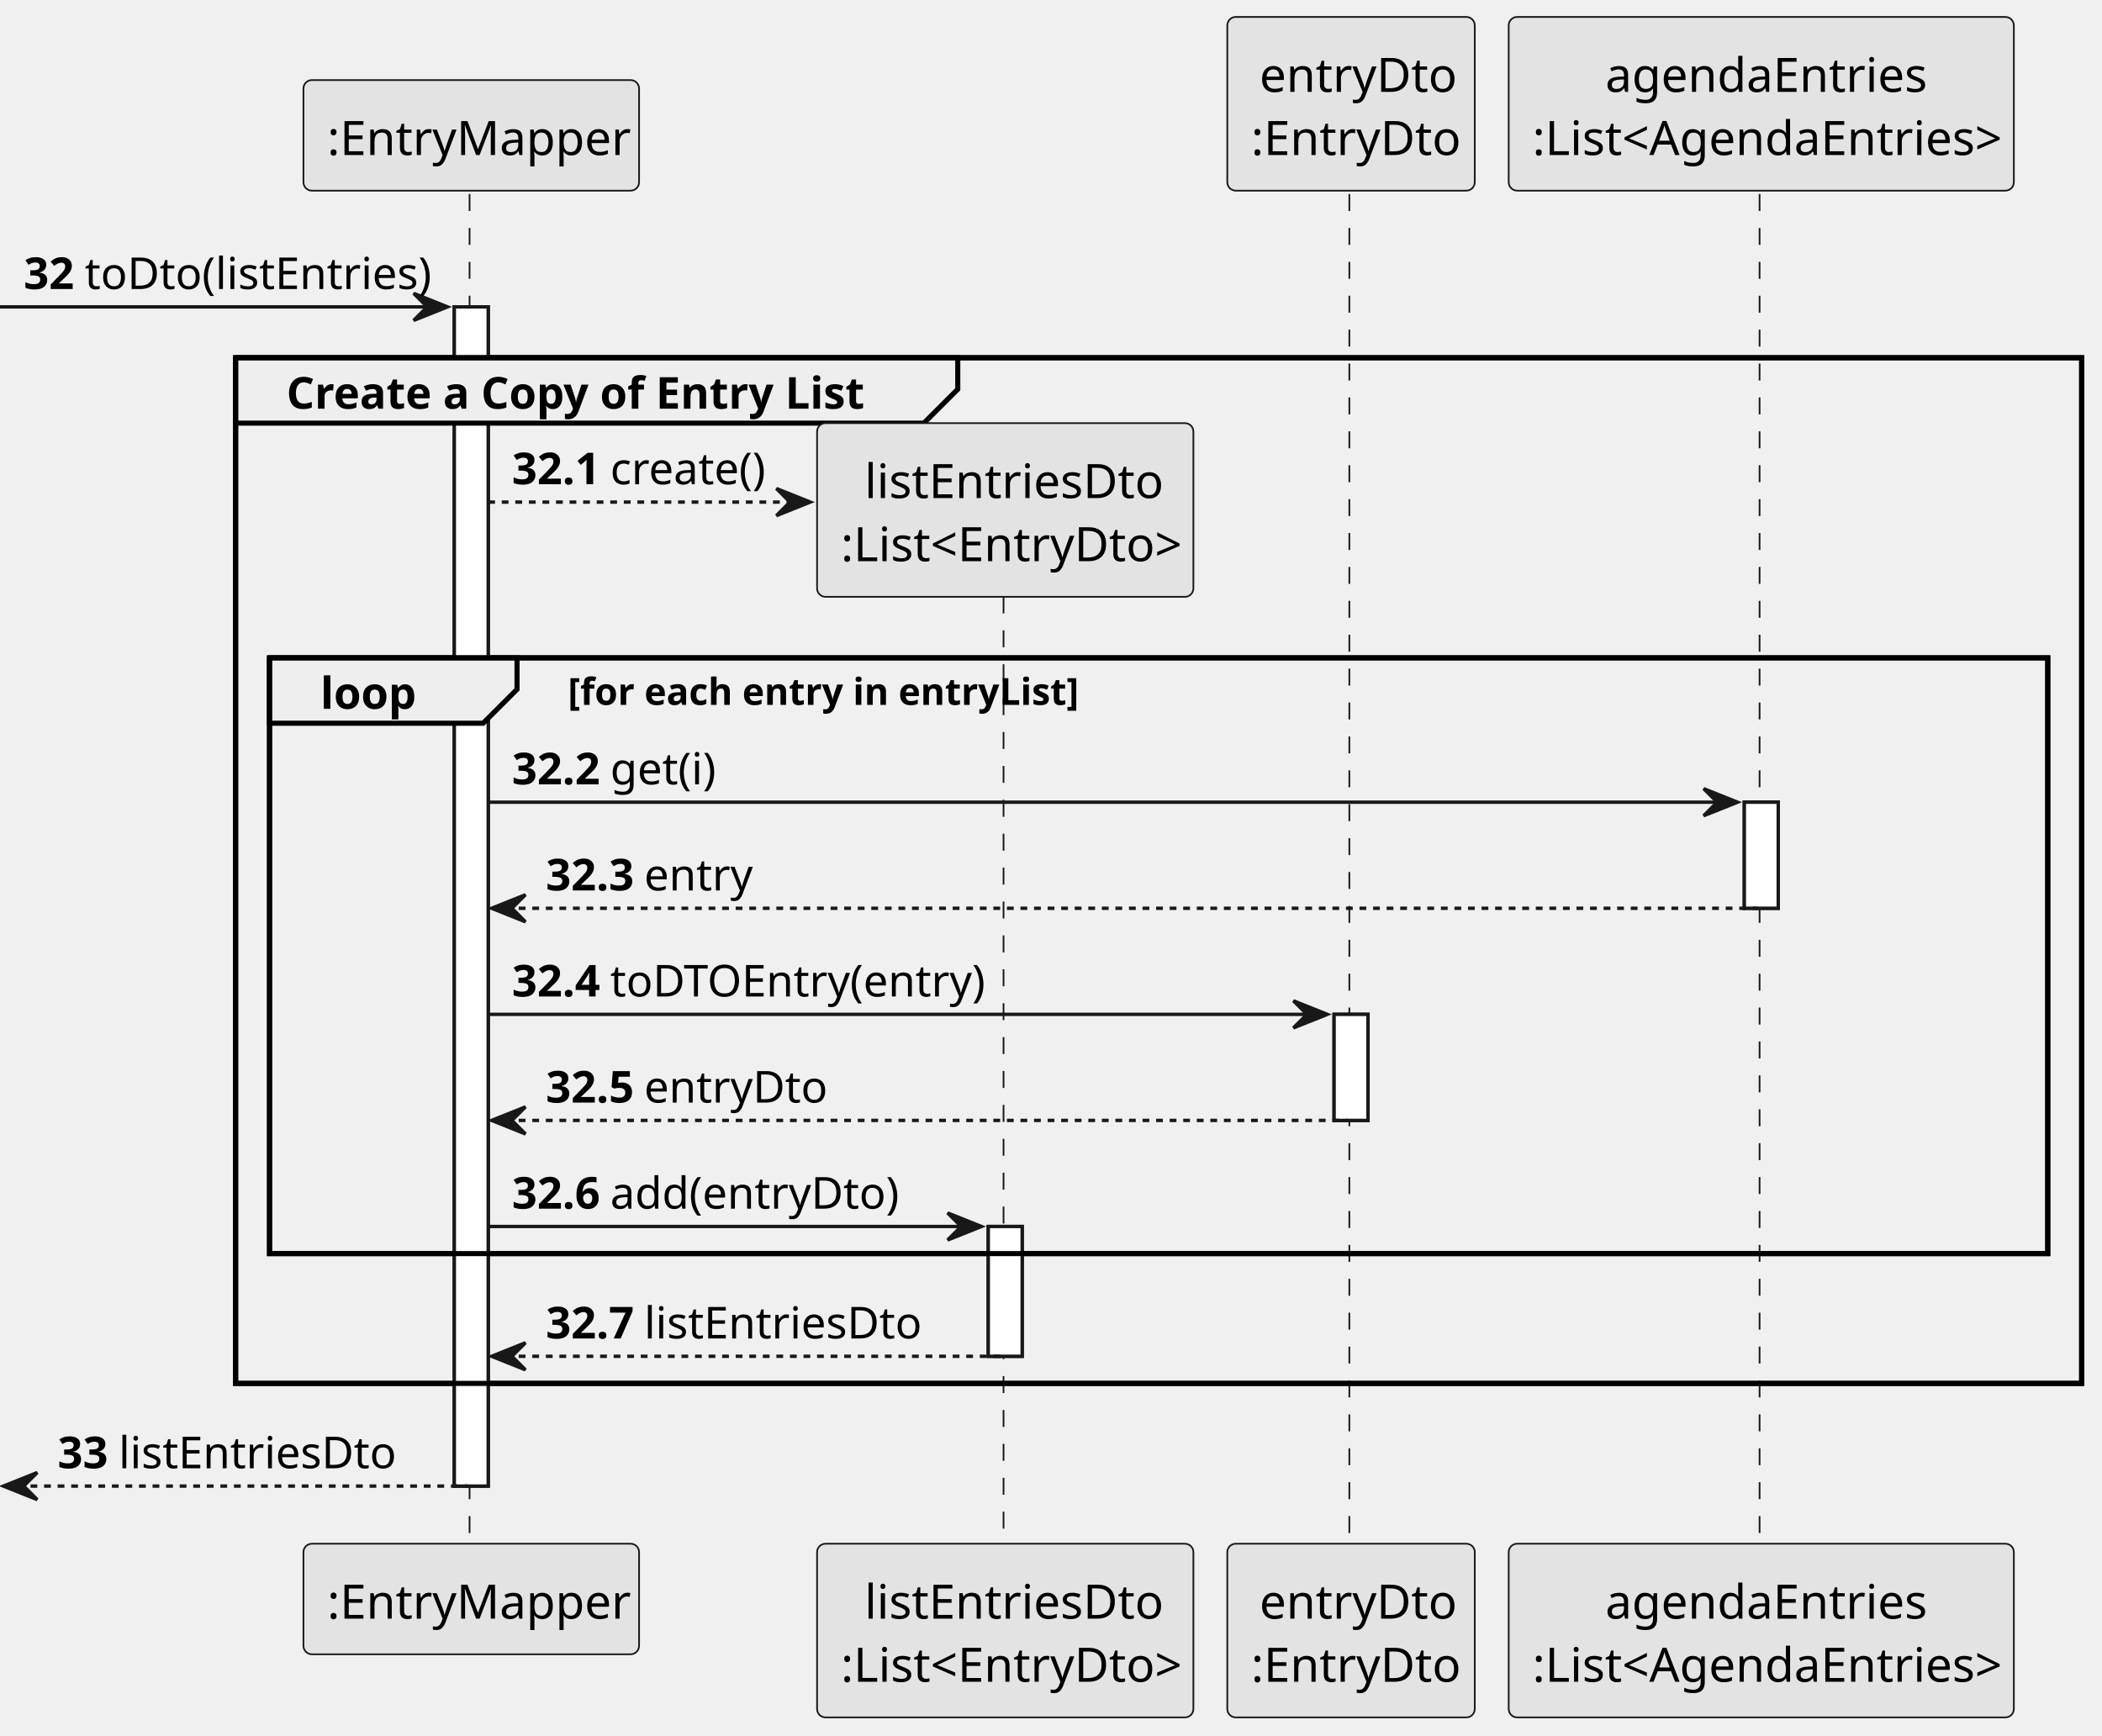
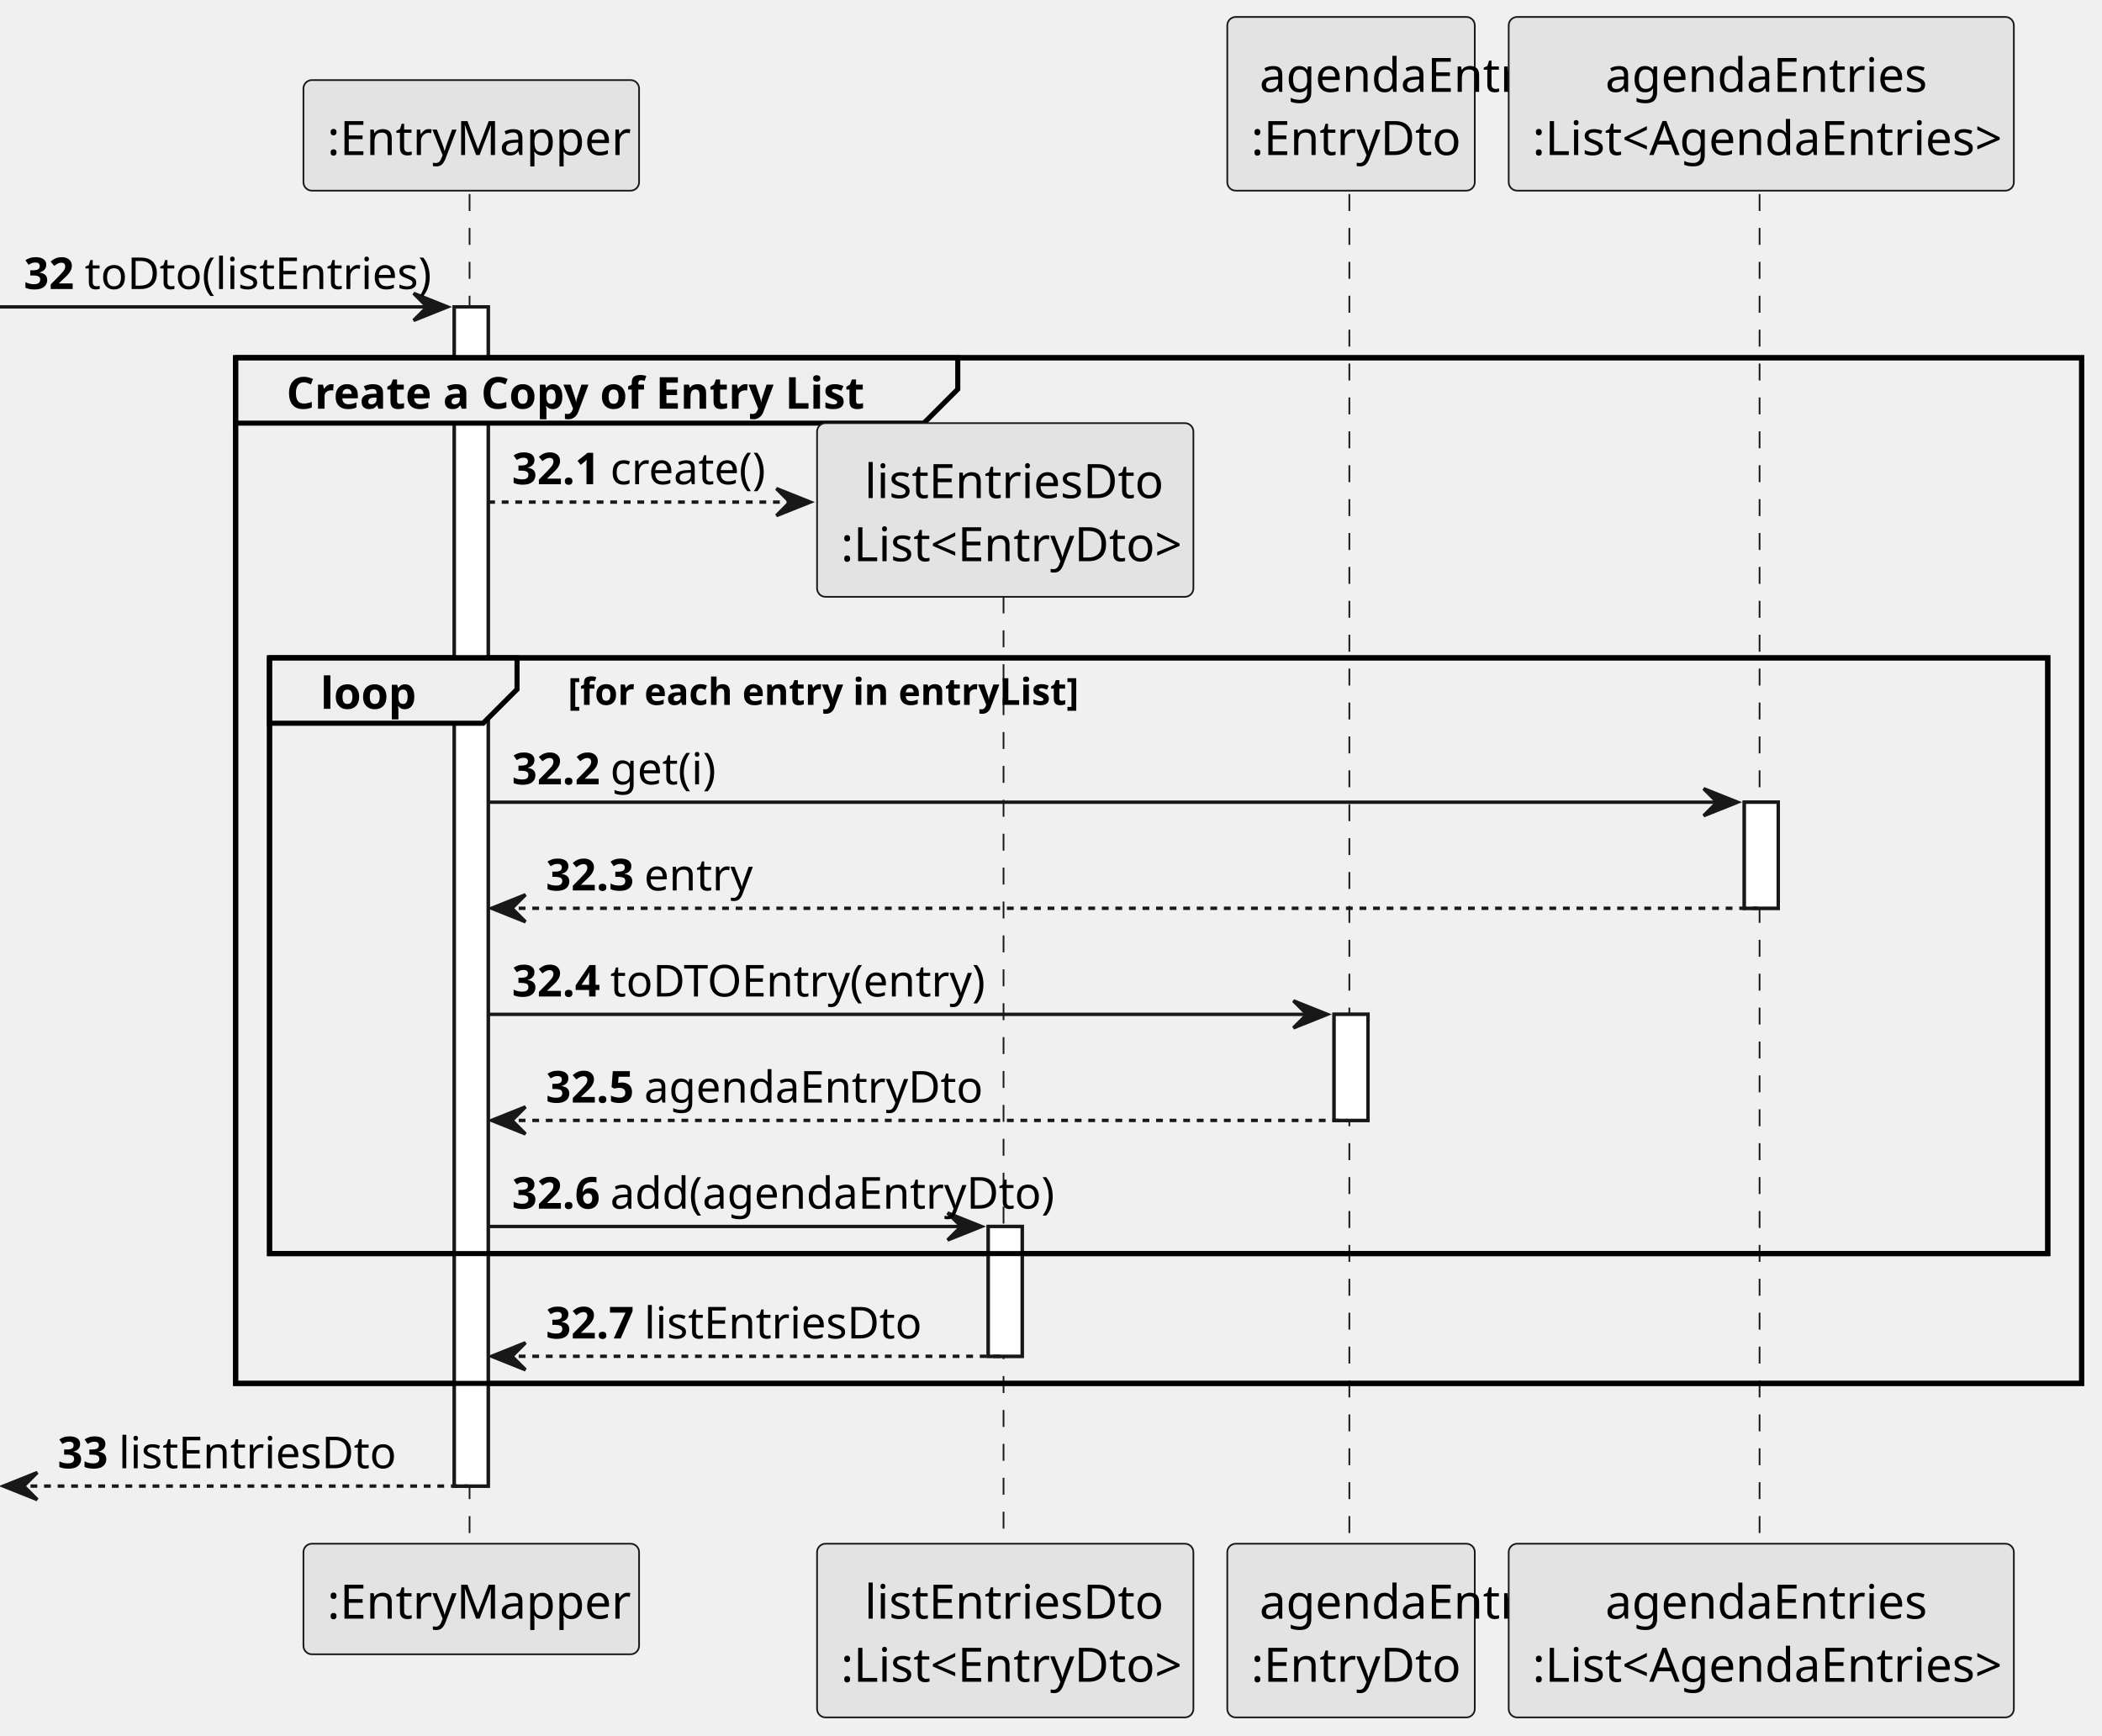
<svg xmlns="http://www.w3.org/2000/svg" contentStyleType="text/css" height="512px" preserveAspectRatio="none" style="width:620px;height:512px;background:#FFFFFF;" version="1.1" viewBox="0 0 620 512" width="620px" zoomAndPan="magnify">
  <defs />
  <g>
    <rect fill="#FFFFFF" height="347.861" style="stroke:#181818;stroke-width:1.0;" width="10" x="134" y="90.533" />
    <rect fill="#FFFFFF" height="38.291" style="stroke:#181818;stroke-width:1.0;" width="10" x="291.5" y="361.812" />
    <rect fill="#FFFFFF" height="31.291" style="stroke:#181818;stroke-width:1.0;" width="10" x="393.5" y="299.231" />
    <rect fill="#FFFFFF" height="31.291" style="stroke:#181818;stroke-width:1.0;" width="10" x="514.5" y="236.648" />
    <rect fill="none" height="302.57" style="stroke:#000000;stroke-width:1.5;" width="544.5" x="69.5" y="105.533" />
    <rect fill="none" height="175.746" style="stroke:#000000;stroke-width:1.5;" width="524.5" x="79.5" y="194.066" />
    <line style="stroke:#181818;stroke-width:0.5;stroke-dasharray:5.0,5.0;" x1="138.5" x2="138.5" y1="57.242" y2="456.394" />
    <line style="stroke:#181818;stroke-width:0.5;stroke-dasharray:5.0,5.0;" x1="296" x2="296" y1="165.945" y2="456.394" />
    <line style="stroke:#181818;stroke-width:0.5;stroke-dasharray:5.0,5.0;" x1="398" x2="398" y1="57.242" y2="456.394" />
    <line style="stroke:#181818;stroke-width:0.5;stroke-dasharray:5.0,5.0;" x1="519" x2="519" y1="57.242" y2="456.394" />
    <rect fill="#E3E3E3" height="32.621" rx="2.5" ry="2.5" style="stroke:#181818;stroke-width:0.5;" width="99" x="89.5" y="23.621" />
    <text fill="#000000" font-family="sans-serif" font-size="14" lengthAdjust="spacing" textLength="85" x="96.5" y="45.728">:EntryMapper</text>
    <rect fill="#E3E3E3" height="32.621" rx="2.5" ry="2.5" style="stroke:#181818;stroke-width:0.5;" width="99" x="89.5" y="455.394" />
    <text fill="#000000" font-family="sans-serif" font-size="14" lengthAdjust="spacing" textLength="85" x="96.5" y="477.502">:EntryMapper</text>
    <rect fill="#E3E3E3" height="51.242" rx="2.5" ry="2.5" style="stroke:#181818;stroke-width:0.5;" width="111" x="241" y="455.394" />
    <text fill="#000000" font-family="sans-serif" font-size="14" lengthAdjust="spacing" textLength="83" x="255" y="477.502">listEntriesDto</text>
    <text fill="#000000" font-family="sans-serif" font-size="14" lengthAdjust="spacing" textLength="97" x="248" y="496.123">:List&lt;EntryDto&gt;</text>
    <rect fill="#E3E3E3" height="51.242" rx="2.5" ry="2.5" style="stroke:#181818;stroke-width:0.5;" width="73" x="362" y="5" />
-     <text fill="#000000" font-family="sans-serif" font-size="14" lengthAdjust="spacing" textLength="54" x="371.5" y="27.107">entryDto</text>
+     <text fill="#000000" font-family="sans-serif" font-size="14" lengthAdjust="spacing" textLength="54" x="371.5" y="27.107">agendaEntryDto</text>
    <text fill="#000000" font-family="sans-serif" font-size="14" lengthAdjust="spacing" textLength="59" x="369" y="45.728">:EntryDto</text>
    <rect fill="#E3E3E3" height="51.242" rx="2.5" ry="2.5" style="stroke:#181818;stroke-width:0.5;" width="73" x="362" y="455.394" />
-     <text fill="#000000" font-family="sans-serif" font-size="14" lengthAdjust="spacing" textLength="54" x="371.5" y="477.502">entryDto</text>
+     <text fill="#000000" font-family="sans-serif" font-size="14" lengthAdjust="spacing" textLength="54" x="371.5" y="477.502">agendaEntryDto</text>
    <text fill="#000000" font-family="sans-serif" font-size="14" lengthAdjust="spacing" textLength="59" x="369" y="496.123">:EntryDto</text>
    <rect fill="#E3E3E3" height="51.242" rx="2.5" ry="2.5" style="stroke:#181818;stroke-width:0.5;" width="149" x="445" y="5" />
    <text fill="#000000" font-family="sans-serif" font-size="14" lengthAdjust="spacing" textLength="92" x="473.5" y="27.107">agendaEntries</text>
    <text fill="#000000" font-family="sans-serif" font-size="14" lengthAdjust="spacing" textLength="135" x="452" y="45.728">:List&lt;AgendaEntries&gt;</text>
    <rect fill="#E3E3E3" height="51.242" rx="2.5" ry="2.5" style="stroke:#181818;stroke-width:0.5;" width="149" x="445" y="455.394" />
    <text fill="#000000" font-family="sans-serif" font-size="14" lengthAdjust="spacing" textLength="92" x="473.5" y="477.502">agendaEntries</text>
    <text fill="#000000" font-family="sans-serif" font-size="14" lengthAdjust="spacing" textLength="135" x="452" y="496.123">:List&lt;AgendaEntries&gt;</text>
    <rect fill="#FFFFFF" height="347.861" style="stroke:#181818;stroke-width:1.0;" width="10" x="134" y="90.533" />
    <rect fill="#FFFFFF" height="38.291" style="stroke:#181818;stroke-width:1.0;" width="10" x="291.5" y="361.812" />
    <rect fill="#FFFFFF" height="31.291" style="stroke:#181818;stroke-width:1.0;" width="10" x="393.5" y="299.231" />
    <rect fill="#FFFFFF" height="31.291" style="stroke:#181818;stroke-width:1.0;" width="10" x="514.5" y="236.648" />
    <polygon fill="#181818" points="122,86.533,132,90.533,122,94.533,126,90.533" style="stroke:#181818;stroke-width:1.0;" />
    <line style="stroke:#181818;stroke-width:1.0;" x1="0" x2="128" y1="90.533" y2="90.533" />
    <text fill="#000000" font-family="sans-serif" font-size="13" font-weight="bold" lengthAdjust="spacing" textLength="14" x="7" y="85.27">32</text>
    <text fill="#000000" font-family="sans-serif" font-size="13" lengthAdjust="spacing" textLength="97" x="25" y="85.27">toDto(listEntries)</text>
    <path d="M69.5,105.533 L282.5,105.533 L282.5,114.824 L272.5,124.824 L69.5,124.824 L69.5,105.533 " fill="#EEEEEE" style="stroke:#000000;stroke-width:1.5;" />
    <rect fill="none" height="302.57" style="stroke:#000000;stroke-width:1.5;" width="544.5" x="69.5" y="105.533" />
    <text fill="#000000" font-family="sans-serif" font-size="13" font-weight="bold" lengthAdjust="spacing" textLength="168" x="84.5" y="120.561">Create a Copy of Entry List</text>
    <polygon fill="#181818" points="229,144.115,239,148.115,229,152.115,233,148.115" style="stroke:#181818;stroke-width:1.0;" />
    <line style="stroke:#181818;stroke-width:1.0;stroke-dasharray:2.0,2.0;" x1="144" x2="235" y1="148.115" y2="148.115" />
    <text fill="#000000" font-family="sans-serif" font-size="13" font-weight="bold" lengthAdjust="spacing" textLength="25" x="151" y="142.852">32.1</text>
    <text fill="#000000" font-family="sans-serif" font-size="13" lengthAdjust="spacing" textLength="44" x="180" y="142.852">create()</text>
    <rect fill="#E3E3E3" height="51.242" rx="2.5" ry="2.5" style="stroke:#181818;stroke-width:0.5;" width="111" x="241" y="124.824" />
    <text fill="#000000" font-family="sans-serif" font-size="14" lengthAdjust="spacing" textLength="83" x="255" y="146.932">listEntriesDto</text>
    <text fill="#000000" font-family="sans-serif" font-size="14" lengthAdjust="spacing" textLength="97" x="248" y="165.553">:List&lt;EntryDto&gt;</text>
    <path d="M79.5,194.066 L152.5,194.066 L152.5,203.357 L142.5,213.357 L79.5,213.357 L79.5,194.066 " fill="#EEEEEE" style="stroke:#000000;stroke-width:1.5;" />
    <rect fill="none" height="175.746" style="stroke:#000000;stroke-width:1.5;" width="524.5" x="79.5" y="194.066" />
    <text fill="#000000" font-family="sans-serif" font-size="13" font-weight="bold" lengthAdjust="spacing" textLength="28" x="94.5" y="209.095">loop</text>
    <text fill="#000000" font-family="sans-serif" font-size="11" font-weight="bold" lengthAdjust="spacing" textLength="151" x="167.5" y="207.936">[for each entry in entryList]</text>
    <polygon fill="#181818" points="502.5,232.648,512.5,236.648,502.5,240.648,506.5,236.648" style="stroke:#181818;stroke-width:1.0;" />
    <line style="stroke:#181818;stroke-width:1.0;" x1="144" x2="508.5" y1="236.648" y2="236.648" />
    <text fill="#000000" font-family="sans-serif" font-size="13" font-weight="bold" lengthAdjust="spacing" textLength="25" x="151" y="231.386">32.2</text>
    <text fill="#000000" font-family="sans-serif" font-size="13" lengthAdjust="spacing" textLength="29" x="180" y="231.386">get(i)</text>
    <polygon fill="#181818" points="155,263.94,145,267.94,155,271.94,151,267.94" style="stroke:#181818;stroke-width:1.0;" />
    <line style="stroke:#181818;stroke-width:1.0;stroke-dasharray:2.0,2.0;" x1="149" x2="518.5" y1="267.94" y2="267.94" />
    <text fill="#000000" font-family="sans-serif" font-size="13" font-weight="bold" lengthAdjust="spacing" textLength="25" x="161" y="262.677">32.3</text>
    <text fill="#000000" font-family="sans-serif" font-size="13" lengthAdjust="spacing" textLength="29" x="190" y="262.677">entry</text>
    <polygon fill="#181818" points="381.5,295.231,391.5,299.231,381.5,303.231,385.5,299.231" style="stroke:#181818;stroke-width:1.0;" />
    <line style="stroke:#181818;stroke-width:1.0;" x1="144" x2="387.5" y1="299.231" y2="299.231" />
    <text fill="#000000" font-family="sans-serif" font-size="13" font-weight="bold" lengthAdjust="spacing" textLength="25" x="151" y="293.968">32.4</text>
    <text fill="#000000" font-family="sans-serif" font-size="13" lengthAdjust="spacing" textLength="105" x="180" y="293.968">toDTOEntry(entry)</text>
    <polygon fill="#181818" points="155,326.522,145,330.522,155,334.522,151,330.522" style="stroke:#181818;stroke-width:1.0;" />
    <line style="stroke:#181818;stroke-width:1.0;stroke-dasharray:2.0,2.0;" x1="149" x2="397.5" y1="330.522" y2="330.522" />
    <text fill="#000000" font-family="sans-serif" font-size="13" font-weight="bold" lengthAdjust="spacing" textLength="25" x="161" y="325.259">32.5</text>
-     <text fill="#000000" font-family="sans-serif" font-size="13" lengthAdjust="spacing" textLength="49" x="190" y="325.259">entryDto</text>
+     <text fill="#000000" font-family="sans-serif" font-size="13" lengthAdjust="spacing" textLength="49" x="190" y="325.259">agendaEntryDto</text>
    <polygon fill="#181818" points="279.5,357.812,289.5,361.812,279.5,365.812,283.5,361.812" style="stroke:#181818;stroke-width:1.0;" />
    <line style="stroke:#181818;stroke-width:1.0;" x1="144" x2="285.5" y1="361.812" y2="361.812" />
    <text fill="#000000" font-family="sans-serif" font-size="13" font-weight="bold" lengthAdjust="spacing" textLength="25" x="151" y="356.55">32.6</text>
-     <text fill="#000000" font-family="sans-serif" font-size="13" lengthAdjust="spacing" textLength="78" x="180" y="356.55">add(entryDto)</text>
+     <text fill="#000000" font-family="sans-serif" font-size="13" lengthAdjust="spacing" textLength="78" x="180" y="356.55">add(agendaEntryDto)</text>
    <polygon fill="#181818" points="155,396.103,145,400.103,155,404.103,151,400.103" style="stroke:#181818;stroke-width:1.0;" />
    <line style="stroke:#181818;stroke-width:1.0;stroke-dasharray:2.0,2.0;" x1="149" x2="295.5" y1="400.103" y2="400.103" />
    <text fill="#000000" font-family="sans-serif" font-size="13" font-weight="bold" lengthAdjust="spacing" textLength="25" x="161" y="394.841">32.7</text>
    <text fill="#000000" font-family="sans-serif" font-size="13" lengthAdjust="spacing" textLength="78" x="190" y="394.841">listEntriesDto</text>
    <polygon fill="#181818" points="11,434.394,1,438.394,11,442.394,7,438.394" style="stroke:#181818;stroke-width:1.0;" />
    <line style="stroke:#181818;stroke-width:1.0;stroke-dasharray:2.0,2.0;" x1="5" x2="138" y1="438.394" y2="438.394" />
    <text fill="#000000" font-family="sans-serif" font-size="13" font-weight="bold" lengthAdjust="spacing" textLength="14" x="17" y="433.132">33</text>
    <text fill="#000000" font-family="sans-serif" font-size="13" lengthAdjust="spacing" textLength="78" x="35" y="433.132">listEntriesDto</text>
  </g>
</svg>
